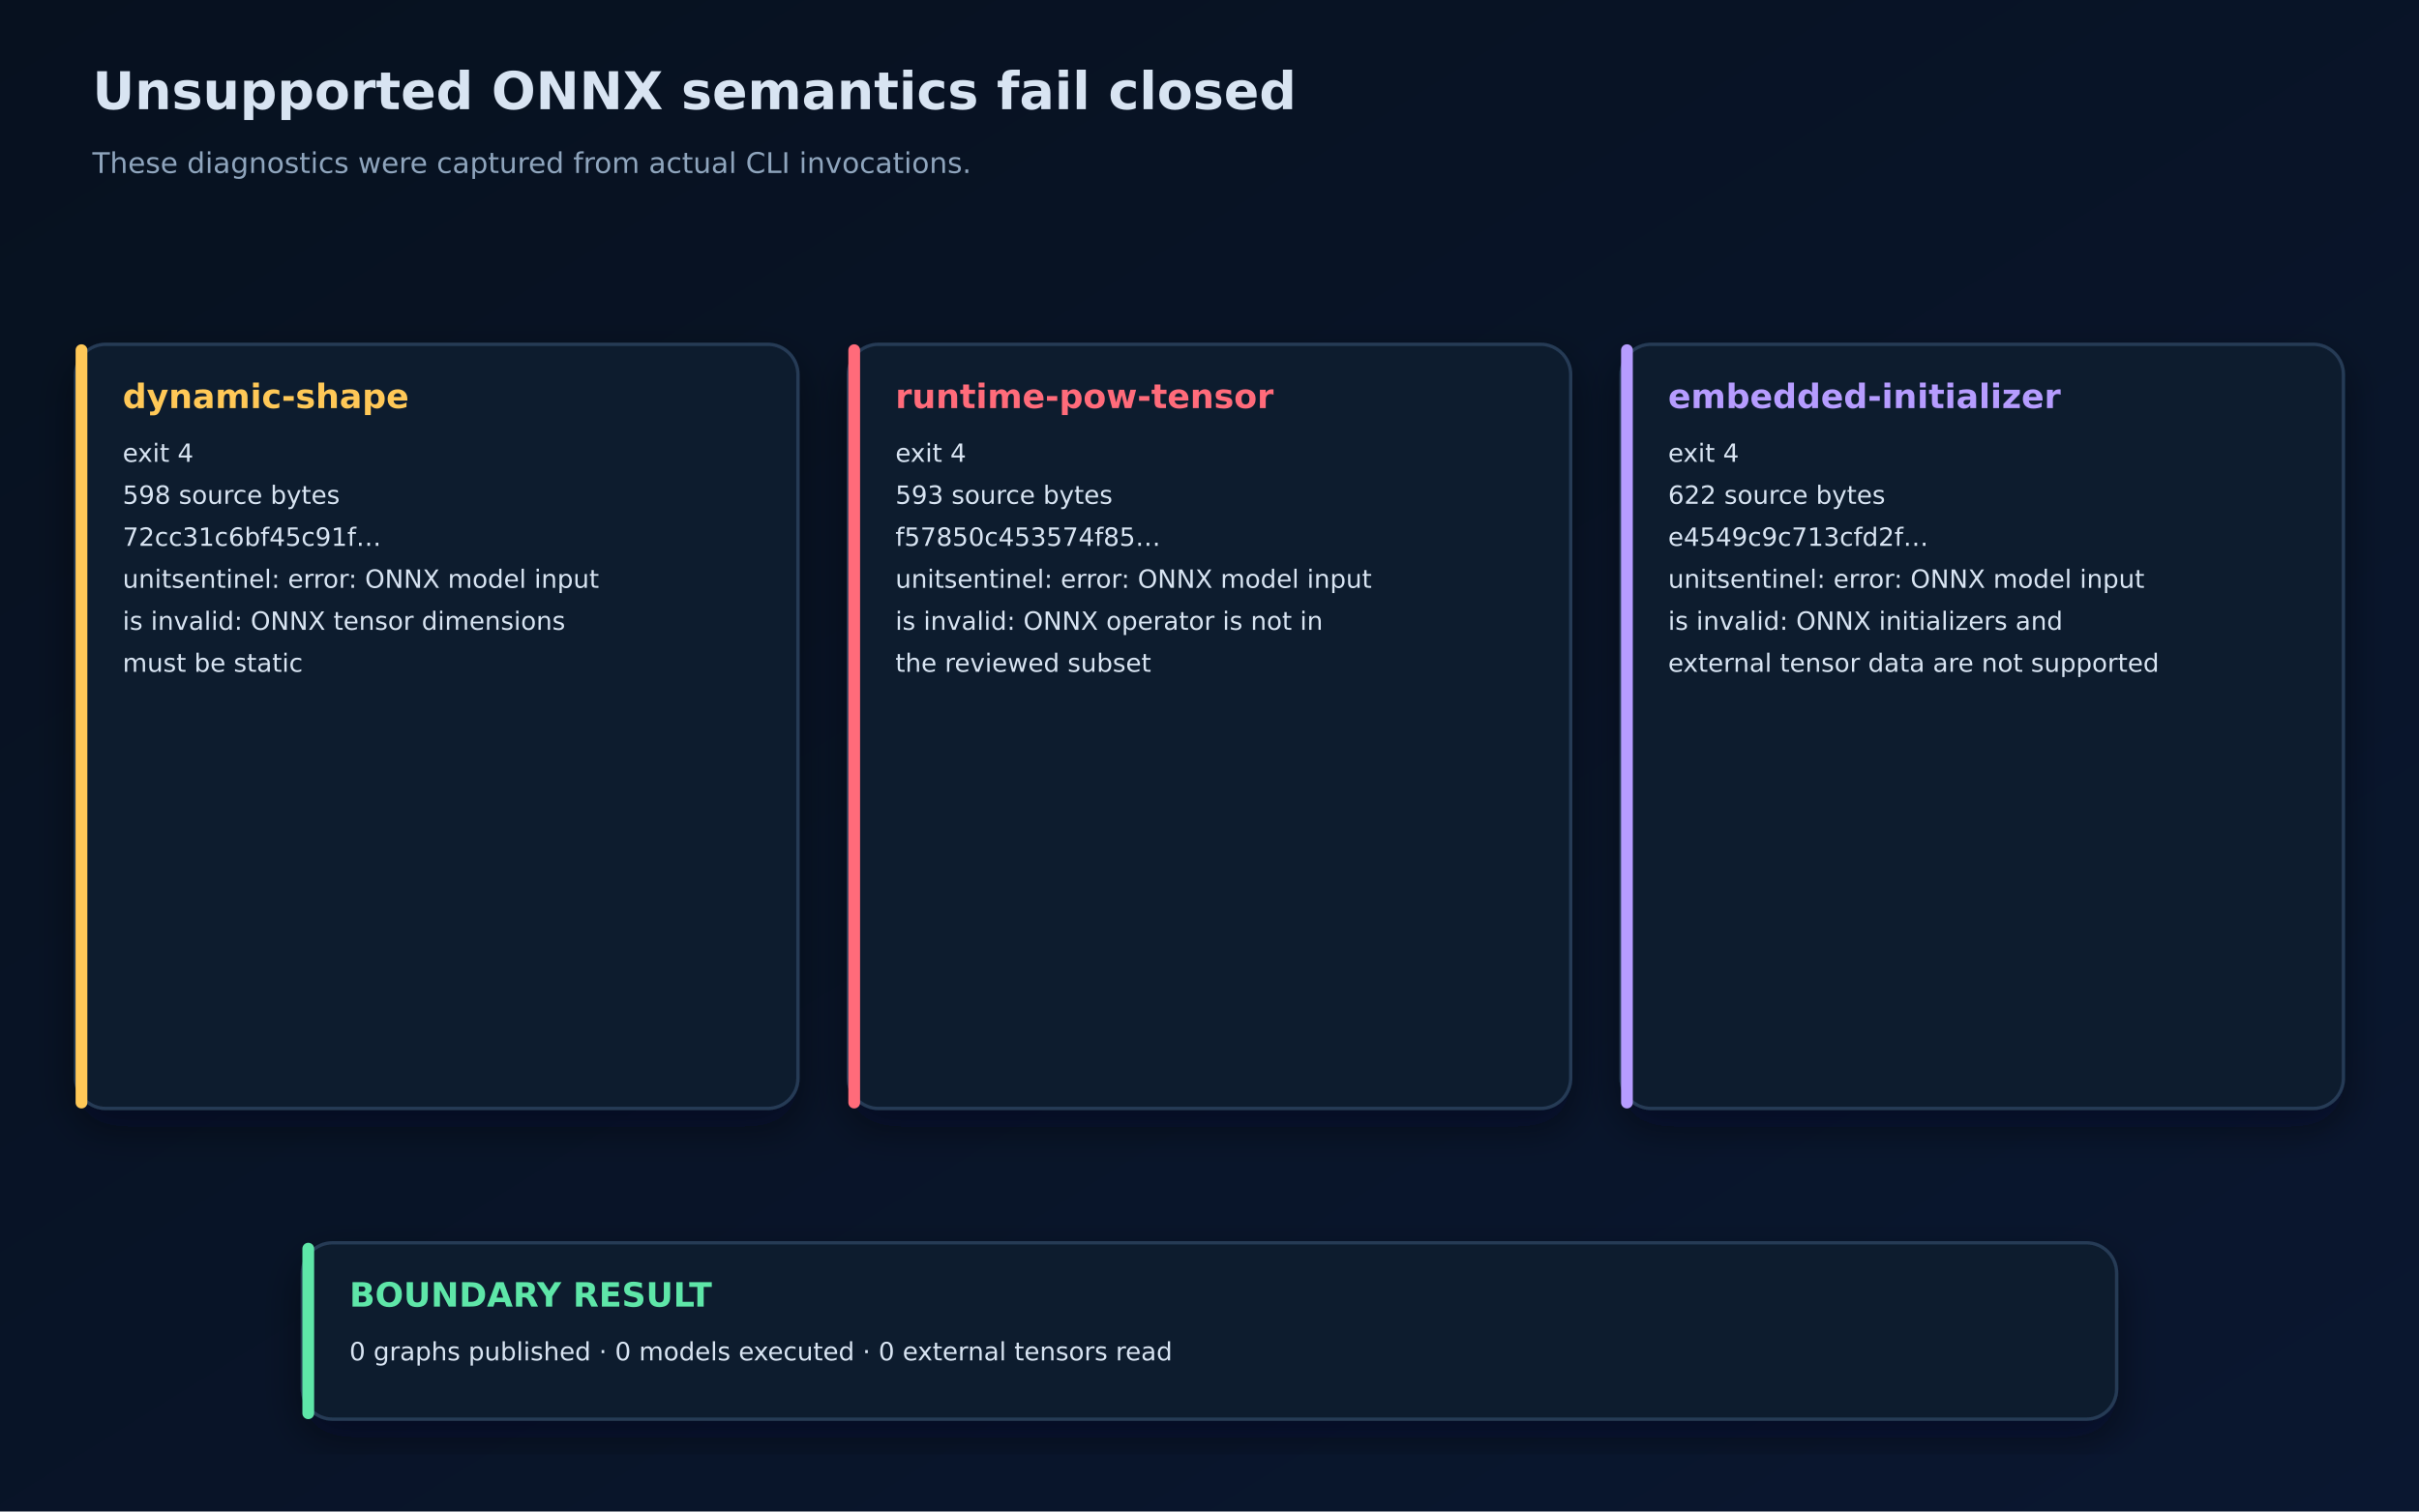
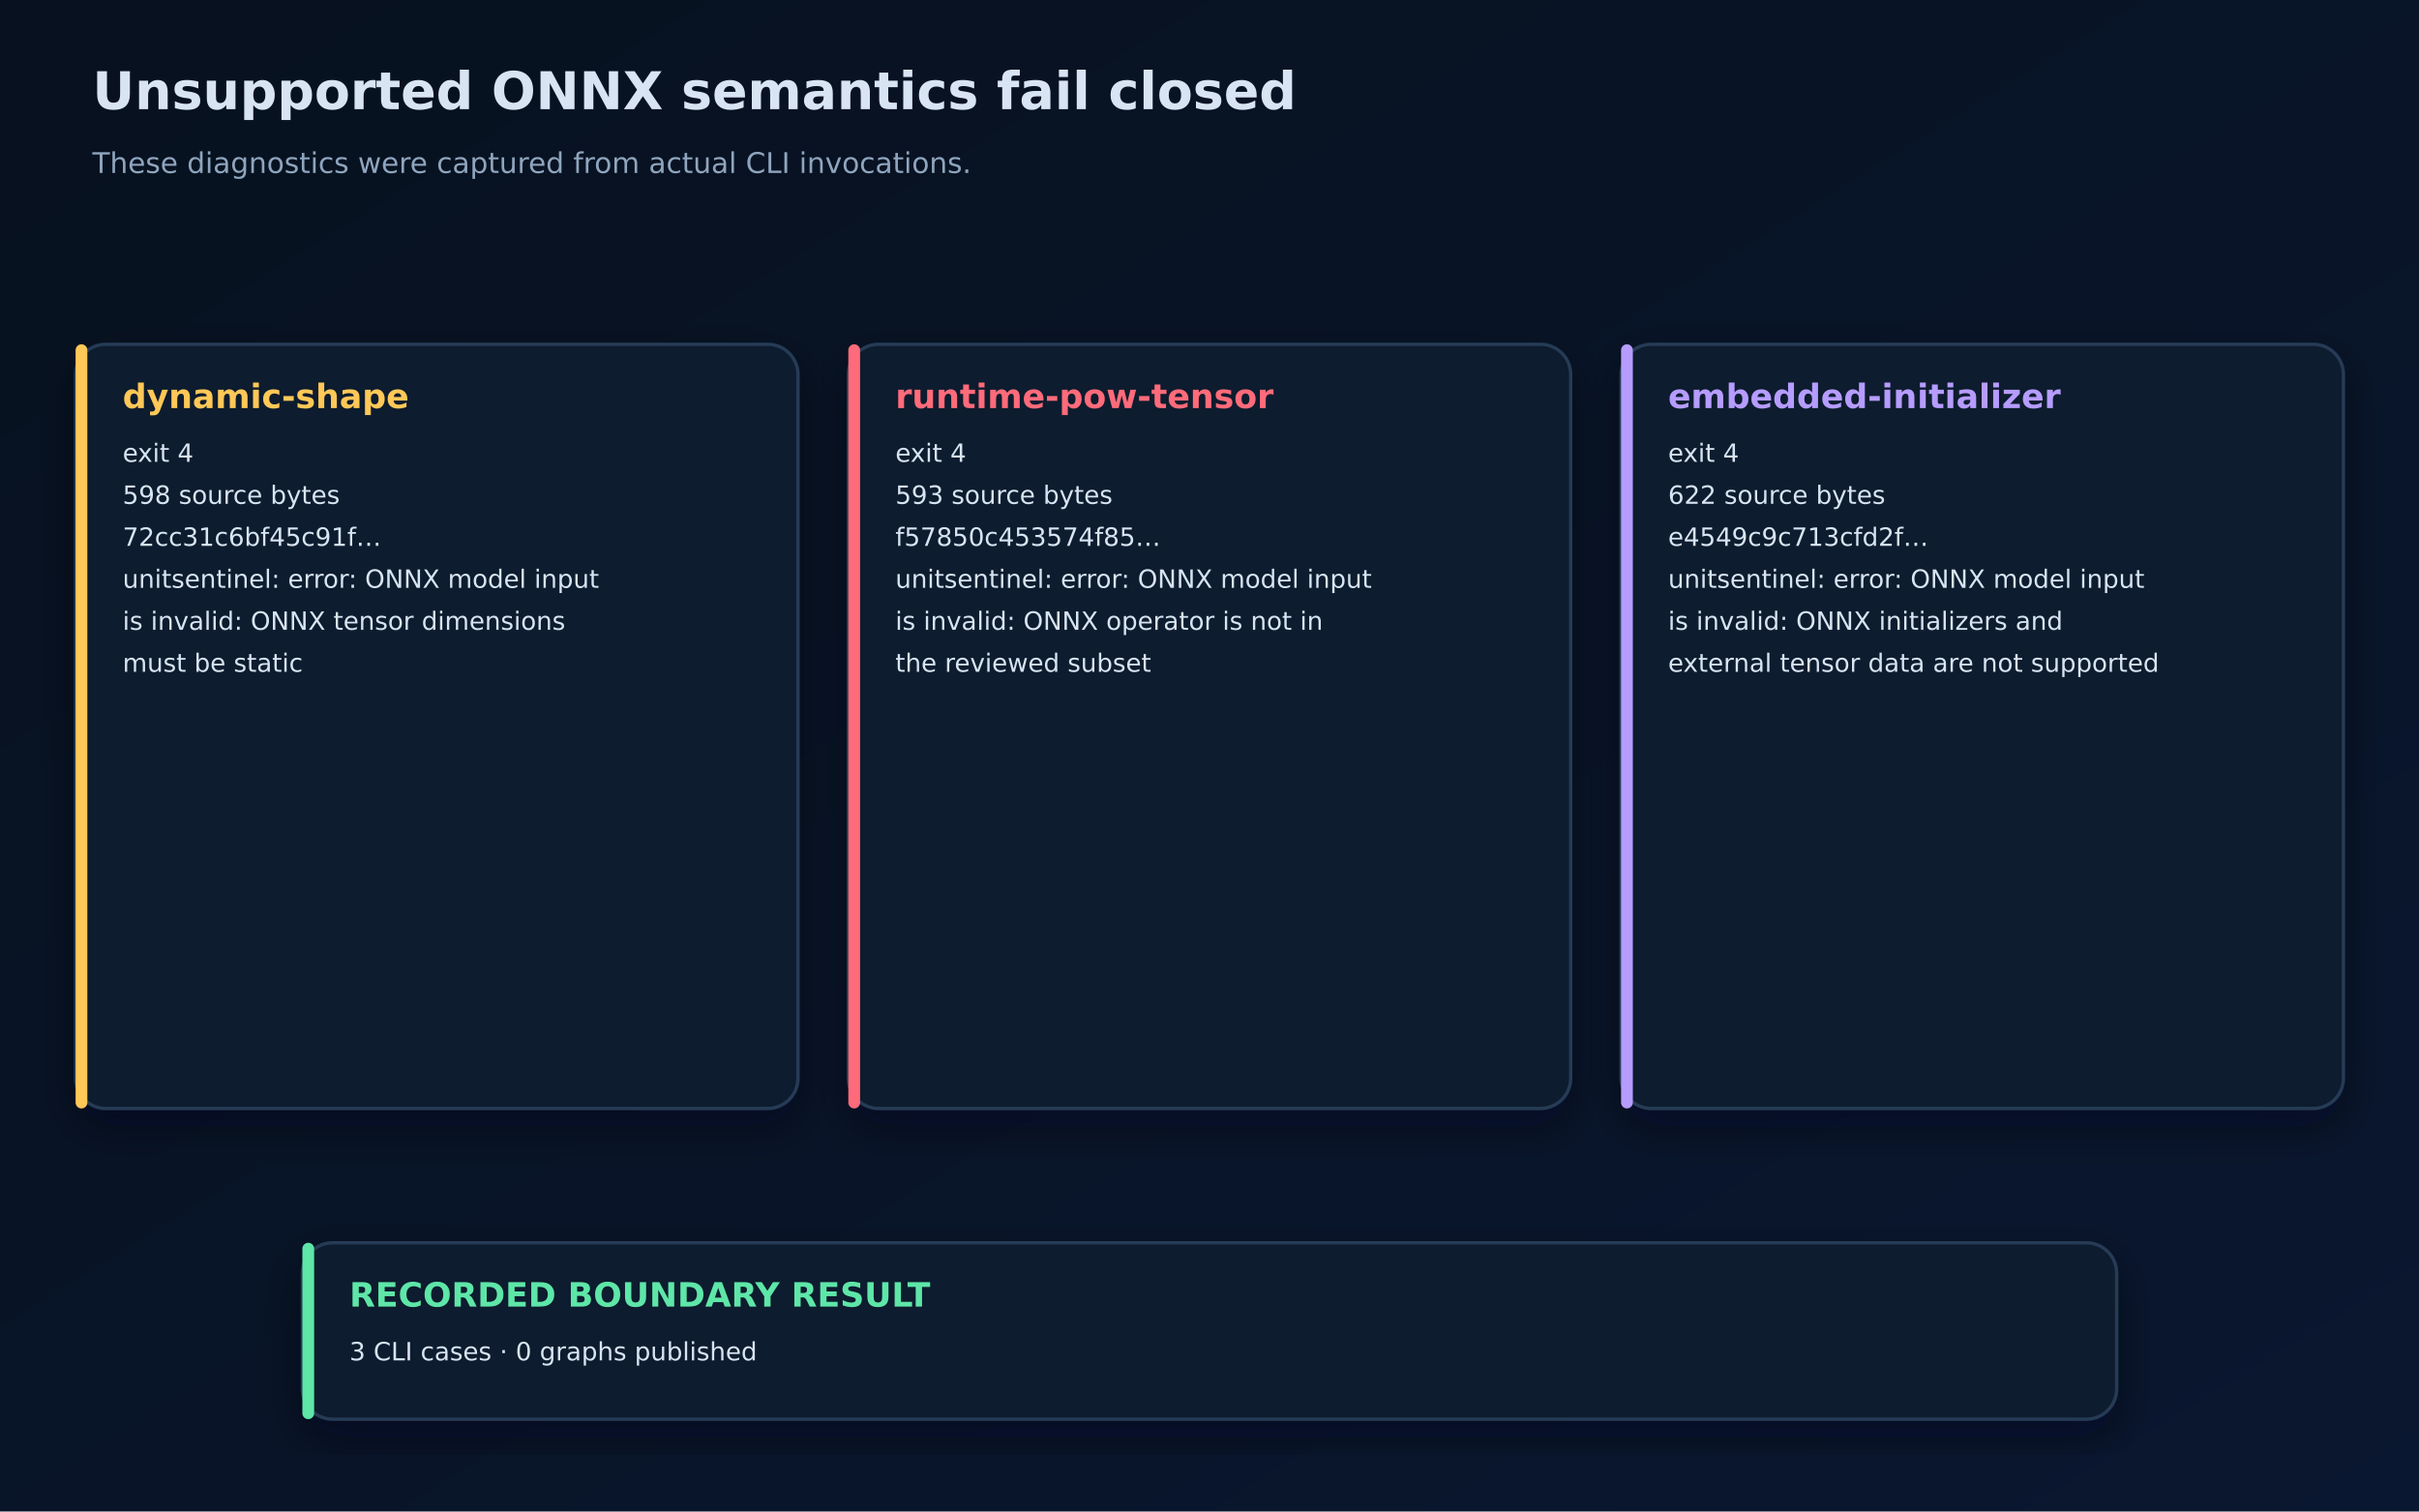
<svg xmlns="http://www.w3.org/2000/svg" width="1440" height="900" viewBox="0 0 1440 900" role="img" aria-labelledby="title description">
  <defs>
    <linearGradient id="background" x1="0" y1="0" x2="1" y2="1">
      <stop offset="0" stop-color="#07111f" />
      <stop offset="1" stop-color="#0a1730" />
    </linearGradient>
    <filter id="shadow" x="-20%" y="-20%" width="140%" height="140%">
      <feDropShadow dx="0" dy="10" stdDeviation="12" flood-color="#000814" flood-opacity=".45" />
    </filter>
    <marker id="arrow" markerWidth="10" markerHeight="10" refX="9" refY="3" orient="auto" markerUnits="strokeWidth">
      <path d="M0,0 L0,6 L9,3 z" fill="#8fa5bd" />
    </marker>
  </defs>
  <rect width="1440" height="900" fill="url(#background)" />
  <text x="55" y="65" fill="#d8e4f2" font-family="DejaVu Sans, sans-serif" font-size="31" font-weight="700" text-anchor="start">Unsupported ONNX semantics fail closed</text>
  <text x="55" y="103" fill="#8fa5bd" font-family="DejaVu Sans, sans-serif" font-size="17" font-weight="400" text-anchor="start">These diagnostics were captured from actual CLI invocations.</text>
  <rect x="45" y="205" width="430" height="455" rx="18" fill="#0d1b2d" stroke="#253a55" stroke-width="2" filter="url(#shadow)" />
  <rect x="45" y="205" width="7" height="455" rx="3.5" fill="#ffc857" />
  <text x="73" y="243" fill="#ffc857" font-family="DejaVu Sans, sans-serif" font-size="20" font-weight="700" text-anchor="start">dynamic-shape</text>
  <text x="73" y="275" fill="#d8e4f2" font-family="DejaVu Sans, sans-serif" font-size="15" font-weight="400" text-anchor="start">
    <tspan x="73" dy="0">exit 4</tspan>
    <tspan x="73" dy="25">598 source bytes</tspan>
    <tspan x="73" dy="25">72cc31c6bf45c91f…</tspan>
    <tspan x="73" dy="25" />
    <tspan x="73" dy="25">unitsentinel: error: ONNX model input</tspan>
    <tspan x="73" dy="25">is invalid: ONNX tensor dimensions</tspan>
    <tspan x="73" dy="25">must be static</tspan>
  </text>
  <rect x="505" y="205" width="430" height="455" rx="18" fill="#0d1b2d" stroke="#253a55" stroke-width="2" filter="url(#shadow)" />
  <rect x="505" y="205" width="7" height="455" rx="3.5" fill="#ff6b7a" />
  <text x="533" y="243" fill="#ff6b7a" font-family="DejaVu Sans, sans-serif" font-size="20" font-weight="700" text-anchor="start">runtime-pow-tensor</text>
  <text x="533" y="275" fill="#d8e4f2" font-family="DejaVu Sans, sans-serif" font-size="15" font-weight="400" text-anchor="start">
    <tspan x="533" dy="0">exit 4</tspan>
    <tspan x="533" dy="25">593 source bytes</tspan>
    <tspan x="533" dy="25">f57850c453574f85…</tspan>
    <tspan x="533" dy="25" />
    <tspan x="533" dy="25">unitsentinel: error: ONNX model input</tspan>
    <tspan x="533" dy="25">is invalid: ONNX operator is not in</tspan>
    <tspan x="533" dy="25">the reviewed subset</tspan>
  </text>
  <rect x="965" y="205" width="430" height="455" rx="18" fill="#0d1b2d" stroke="#253a55" stroke-width="2" filter="url(#shadow)" />
  <rect x="965" y="205" width="7" height="455" rx="3.5" fill="#b69cff" />
  <text x="993" y="243" fill="#b69cff" font-family="DejaVu Sans, sans-serif" font-size="20" font-weight="700" text-anchor="start">embedded-initializer</text>
  <text x="993" y="275" fill="#d8e4f2" font-family="DejaVu Sans, sans-serif" font-size="15" font-weight="400" text-anchor="start">
    <tspan x="993" dy="0">exit 4</tspan>
    <tspan x="993" dy="25">622 source bytes</tspan>
    <tspan x="993" dy="25">e4549c9c713cfd2f…</tspan>
    <tspan x="993" dy="25" />
    <tspan x="993" dy="25">unitsentinel: error: ONNX model input</tspan>
    <tspan x="993" dy="25">is invalid: ONNX initializers and</tspan>
    <tspan x="993" dy="25">external tensor data are not supported</tspan>
  </text>
  <rect x="180" y="740" width="1080" height="105" rx="18" fill="#0d1b2d" stroke="#253a55" stroke-width="2" filter="url(#shadow)" />
  <rect x="180" y="740" width="7" height="105" rx="3.5" fill="#5ee6a8" />
-   <text x="208" y="778" fill="#5ee6a8" font-family="DejaVu Sans, sans-serif" font-size="20" font-weight="700" text-anchor="start">BOUNDARY RESULT</text>
+   <text x="208" y="778" fill="#5ee6a8" font-family="DejaVu Sans, sans-serif" font-size="20" font-weight="700" text-anchor="start">RECORDED BOUNDARY RESULT</text>
  <text x="208" y="810" fill="#d8e4f2" font-family="DejaVu Sans, sans-serif" font-size="15" font-weight="400" text-anchor="start">
-     <tspan x="208" dy="0">0 graphs published · 0 models executed · 0 external tensors read</tspan>
+     <tspan x="208" dy="0">3 CLI cases · 0 graphs published</tspan>
  </text>
</svg>
